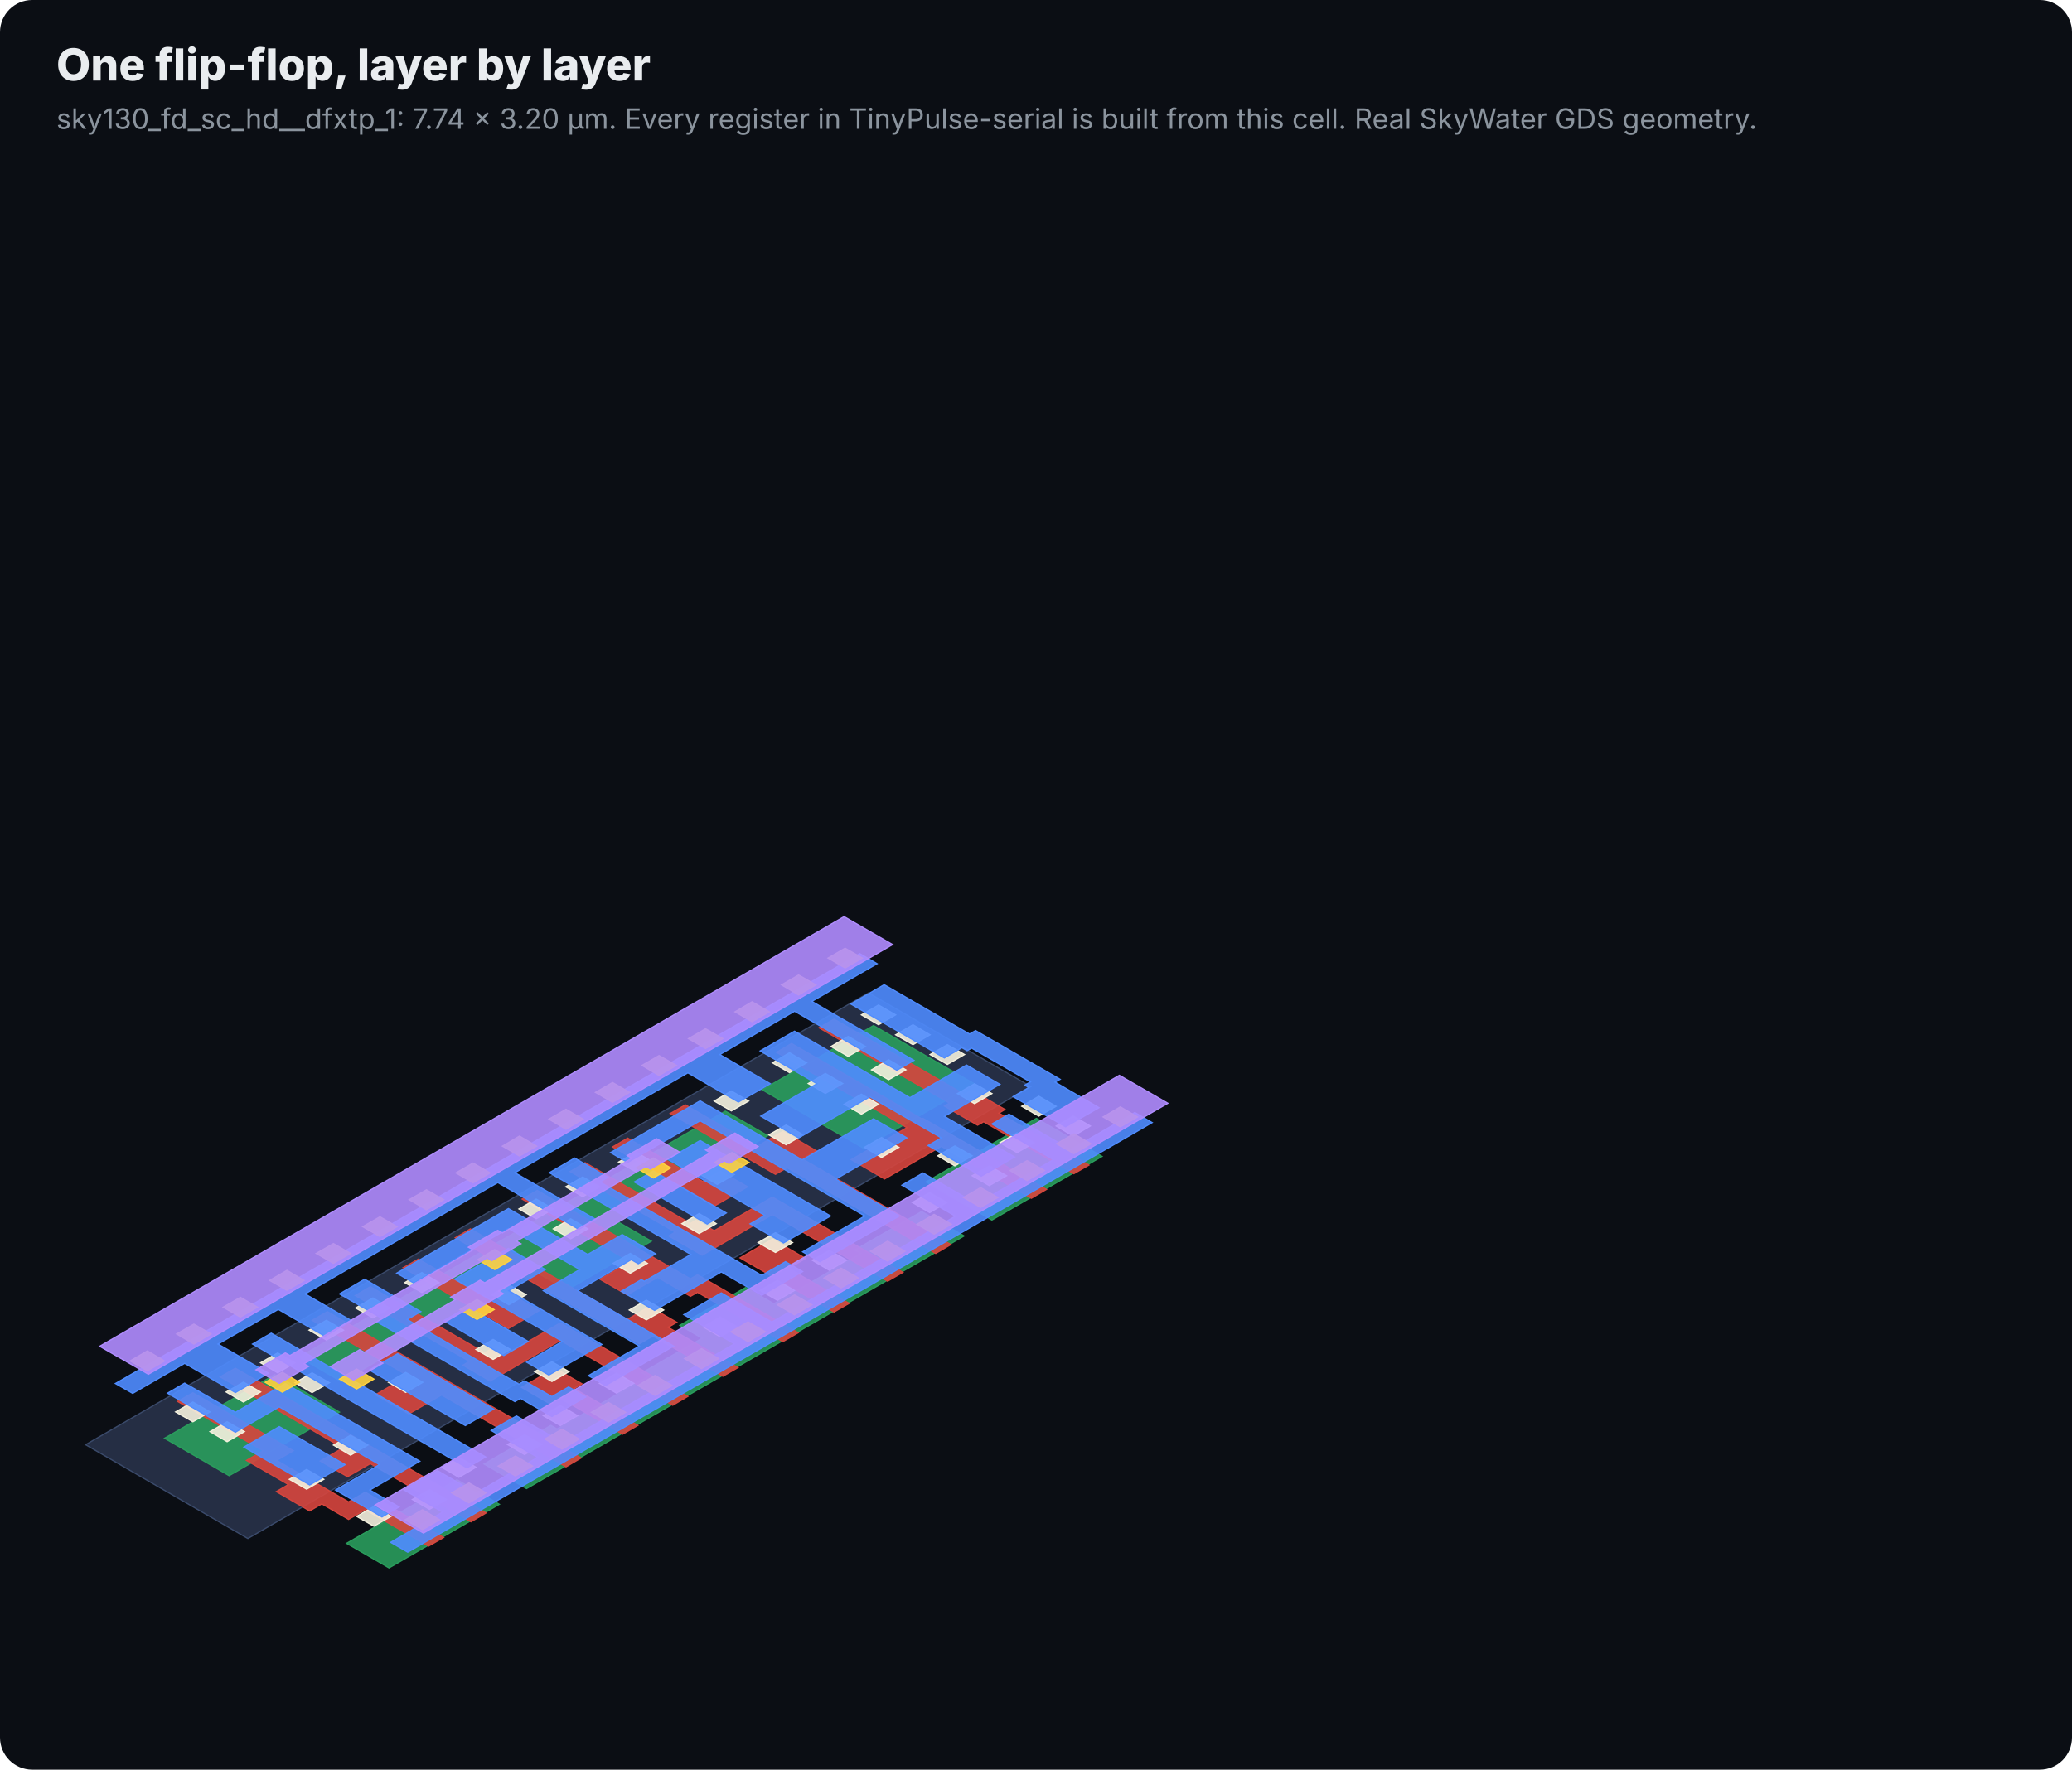
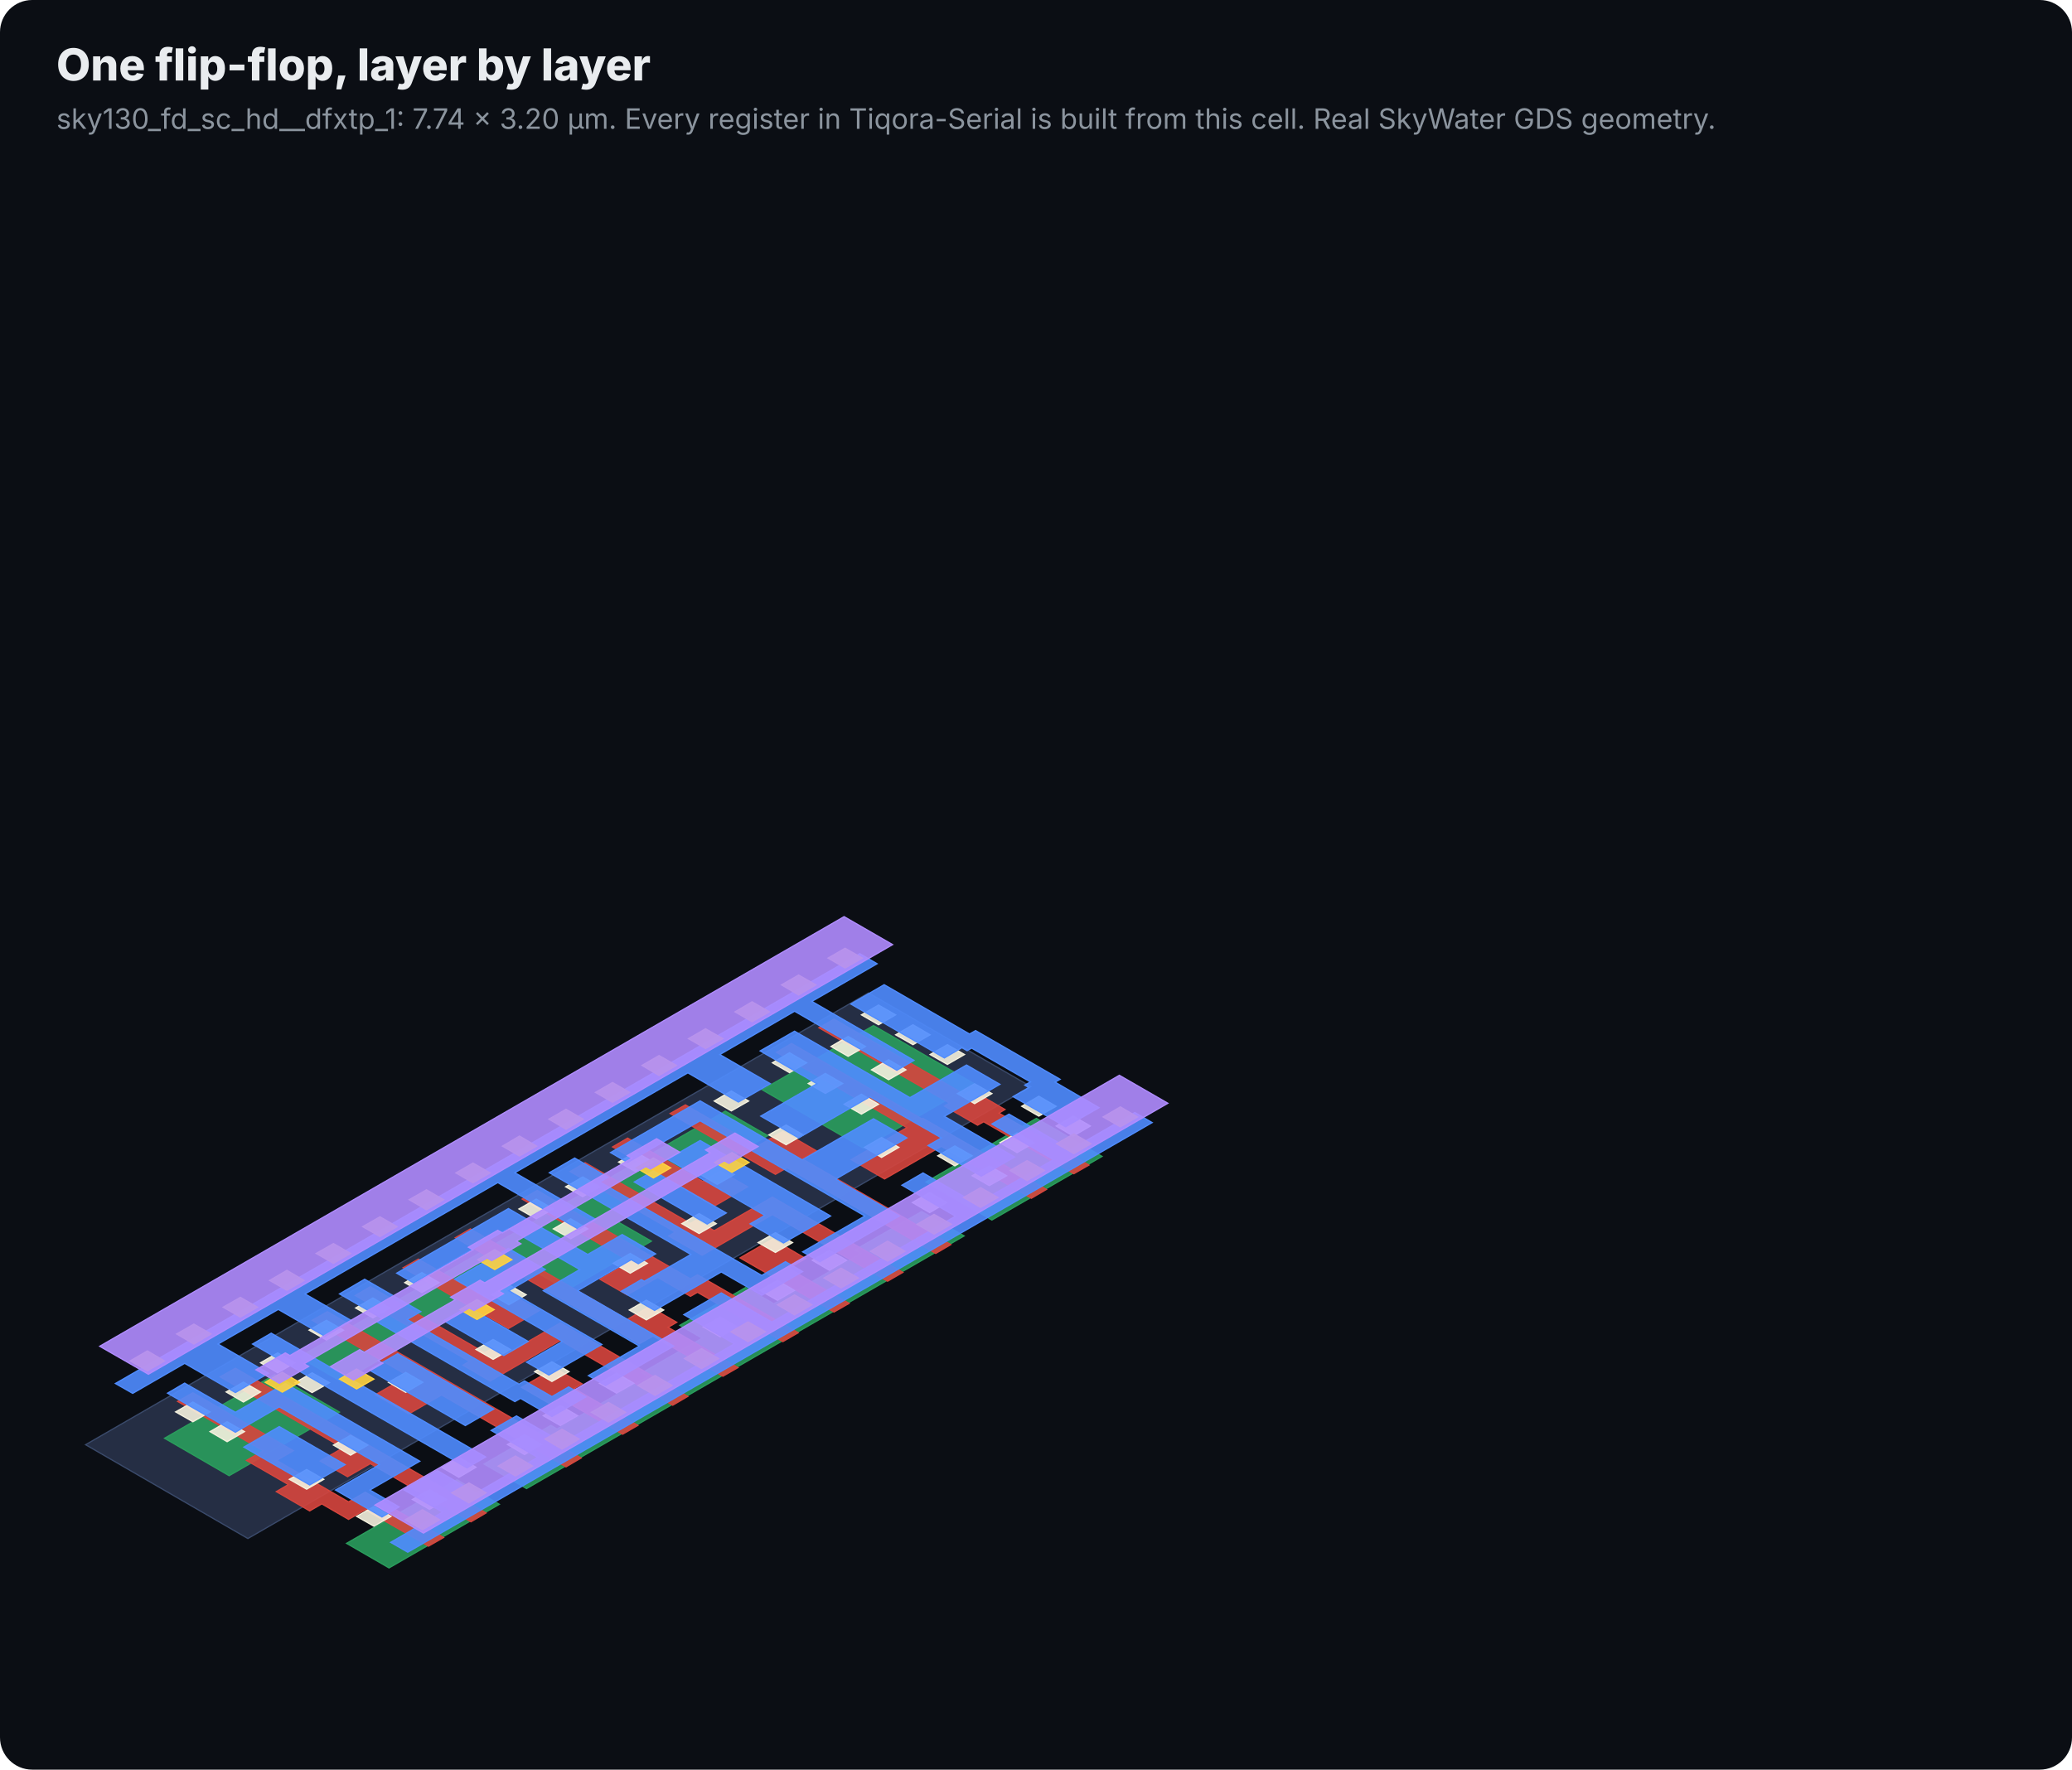
<svg xmlns="http://www.w3.org/2000/svg" viewBox="0 0 1029 879" font-family="Inter,Segoe UI,Helvetica,Arial,sans-serif">
  <style>@keyframes e0{0%,12%{transform:translateY(-0px)}40%,72%{transform:translateY(-0px)}100%{transform:translateY(-0px)}}.L0{animation:e0 9s ease-in-out infinite;transform:translateY(-0px)}@keyframes e1{0%,12%{transform:translateY(-7px)}40%,72%{transform:translateY(-62px)}100%{transform:translateY(-7px)}}.L1{animation:e1 9s ease-in-out infinite;transform:translateY(-7px)}@keyframes e2{0%,12%{transform:translateY(-14px)}40%,72%{transform:translateY(-124px)}100%{transform:translateY(-14px)}}.L2{animation:e2 9s ease-in-out infinite;transform:translateY(-14px)}@keyframes e3{0%,12%{transform:translateY(-21px)}40%,72%{transform:translateY(-186px)}100%{transform:translateY(-21px)}}.L3{animation:e3 9s ease-in-out infinite;transform:translateY(-21px)}@keyframes e4{0%,12%{transform:translateY(-28px)}40%,72%{transform:translateY(-248px)}100%{transform:translateY(-28px)}}.L4{animation:e4 9s ease-in-out infinite;transform:translateY(-28px)}@keyframes e5{0%,12%{transform:translateY(-35px)}40%,72%{transform:translateY(-310px)}100%{transform:translateY(-35px)}}.L5{animation:e5 9s ease-in-out infinite;transform:translateY(-35px)}@keyframes e6{0%,12%{transform:translateY(-42px)}40%,72%{transform:translateY(-372px)}100%{transform:translateY(-42px)}}.L6{animation:e6 9s ease-in-out infinite;transform:translateY(-42px)}@keyframes t{0%,30%{opacity:0}42%,70%{opacity:1}82%,100%{opacity:0}}.T{animation:t 9s ease-in-out infinite;opacity:0}@media (prefers-reduced-motion:reduce){.L0{animation:none;transform:translateY(-0px)}.L1{animation:none;transform:translateY(-62px)}.L2{animation:none;transform:translateY(-124px)}.L3{animation:none;transform:translateY(-186px)}.L4{animation:none;transform:translateY(-248px)}.L5{animation:none;transform:translateY(-310px)}.L6{animation:none;transform:translateY(-372px)}.T{animation:none;opacity:1}}</style>
  <rect width="1029" height="879" rx="16" fill="#0b0e14" />
  <text x="28" y="40" fill="#e9ecef" font-size="22" font-weight="800">One flip-flop, layer by layer</text>
-   <text x="28" y="64" fill="#8b949e" font-size="14">sky130_fd_sc_hd__dfxtp_1: 7.74 × 3.20 µm. Every register in TinyPulse-serial is built from this cell. Real SkyWater GDS geometry.</text>
+   <text x="28" y="64" fill="#8b949e" font-size="14">sky130_fd_sc_hd__dfxtp_1: 7.74 × 3.20 µm. Every register in Tiqora-Serial is built from this cell. Real SkyWater GDS geometry.</text>
  <g class="L0">
    <path d="M123.1,764.2 L42.5,717.6 L431.3,493.2 L511.9,539.7Z" fill="#3a4a6b" fill-opacity="0.55" stroke="#3a4a6b" stroke-width="0.6" />
  </g>
  <g class="L1">
    <path d="M193.2,785.8 L172.1,773.6 L226.9,742.0 L248.0,754.2Z M261.5,746.4 L240.4,734.2 L273.6,715.0 L276.6,716.8 L321.8,690.7 L318.8,688.9 L348.7,671.7 L337.6,665.3 L370.3,646.5 L384.3,654.6 L427.5,629.6 L424.5,627.9 L457.7,608.8 L478.8,620.9Z M492.6,613.0 L459.9,594.1 L514.7,562.5 L547.3,581.4Z M113.8,740.0 L81.7,721.4 L136.4,689.8 L168.6,708.4Z M281.6,647.8 L265.0,638.2 L169.6,693.3 L148.5,681.1 L360.2,558.9 L381.3,571.1 L307.0,614.0 L323.5,623.5Z M428.8,577.3 L378.5,548.3 L433.8,516.4 L484.0,545.4Z" fill="#2a9d5c" fill-opacity="0.9" stroke="#2a9d5c" stroke-width="0.6" />
  </g>
  <g class="L2">
    <path d="M309.2,726.4 L277.6,708.1 L272.6,711.0 L259.0,703.1 L275.6,693.6 L289.1,701.4 L285.1,703.7 L316.8,722.0Z M414.2,665.7 L367.5,638.8 L383.6,629.5 L400.1,639.1 L391.6,644.0 L421.7,661.4Z M212.8,782.0 L181.4,763.9 L173.1,768.7 L159.8,761.0 L153.8,764.5 L137.2,754.9 L143.2,751.4 L122.4,739.4 L130.7,734.6 L88.2,710.1 L95.8,705.8 L145.7,734.6 L137.4,739.4 L173.1,760.0 L181.4,755.2 L220.3,777.7Z M233.9,769.9 L183.9,741.0 L172.6,747.5 L159.0,739.7 L170.3,733.2 L109.3,697.9 L116.9,693.6 L241.4,765.5Z M281.1,742.6 L219.3,706.9 L203.0,716.3 L186.4,706.8 L202.7,697.4 L155.0,669.8 L162.6,665.5 L288.6,738.2Z M334.1,712.0 L278.3,679.8 L243.4,700.0 L229.9,692.1 L233.1,690.2 L176.4,657.5 L183.9,653.1 L240.7,685.9 L246.4,682.6 L252.5,686.0 L278.3,671.1 L341.6,707.6Z M252.5,673.9 L200.2,643.7 L207.8,639.4 L243.4,659.9 L251.2,655.4 L267.8,665.0Z M359.0,697.6 L324.3,677.6 L317.5,681.5 L226.1,628.8 L233.6,624.4 L311.5,669.4 L322.5,663.0 L336.1,670.8 L331.8,673.3 L366.5,693.3Z M388.8,680.4 L346.4,655.9 L342.9,657.9 L326.6,648.5 L311.5,657.2 L297.9,649.4 L313.0,640.7 L259.3,609.6 L266.8,605.3 L342.9,649.2 L346.4,647.2 L396.4,676.0Z M440.8,650.4 L383.6,617.3 L348.7,637.5 L332.1,627.9 L335.3,626.0 L283.1,595.9 L290.6,591.5 L342.9,621.7 L345.6,620.1 L354.7,625.3 L383.6,608.6 L448.4,646.0Z M354.7,613.1 L341.1,605.3 L341.4,605.1 L304.2,583.7 L311.7,579.3 L348.9,600.8 L357.7,595.7 L371.3,603.5Z M464.7,636.6 L390.9,594.0 L385.1,597.3 L332.8,567.1 L340.4,562.8 L376.0,583.4 L388.8,576.0 L405.4,585.6 L398.4,589.6 L472.2,632.2Z M512.2,609.2 L467.5,583.4 L439.3,599.6 L422.7,590.0 L450.4,574.1 L385.6,536.7 L393.1,532.3 L457.9,569.8 L458.4,569.5 L519.7,604.8Z M533.3,597.0 L488.5,571.2 L485.5,572.9 L469.0,563.4 L471.5,561.9 L406.7,524.5 L414.2,520.2 L479.0,557.6 L482.5,555.5 L499.1,565.1 L496.1,566.9 L540.8,592.7Z" fill="#d6453d" fill-opacity="0.9" stroke="#d6453d" stroke-width="0.6" />
  </g>
  <g class="L3">
    <path d="M213.3,770.7 L204.8,765.8 L213.3,760.9 L221.8,765.8Z M260.5,743.5 L252.0,738.5 L260.5,733.6 L269.0,738.5Z M491.3,609.9 L482.8,605.0 L491.3,600.1 L499.9,605.0Z M533.0,585.3 L524.5,580.3 L533.0,575.4 L541.5,580.3Z M357.7,685.0 L349.2,680.1 L357.7,675.2 L366.2,680.1Z M278.3,729.1 L269.8,724.2 L278.3,719.2 L286.9,724.2Z M306.2,713.0 L297.7,708.1 L306.2,703.1 L314.8,708.1Z M386.1,666.9 L377.5,662.0 L386.1,657.0 L394.6,662.0Z M411.9,652.0 L403.4,647.0 L411.9,642.1 L420.5,647.0Z M461.7,623.3 L453.1,618.3 L461.7,613.4 L470.2,618.3Z M185.7,779.1 L177.1,774.2 L185.7,769.3 L194.2,774.2Z M227.9,754.8 L219.3,749.8 L227.9,744.9 L236.4,749.8Z M505.1,593.5 L496.6,588.6 L505.1,583.7 L513.7,588.6Z M474.2,600.1 L465.7,595.1 L474.2,590.2 L482.8,595.1Z M515.9,575.4 L507.4,570.5 L515.9,565.5 L524.5,570.5Z M274.1,707.2 L265.5,702.3 L274.1,697.4 L282.6,702.3Z M385.1,643.1 L376.5,638.2 L385.1,633.3 L393.6,638.2Z M321.0,676.6 L312.5,671.7 L321.0,666.8 L329.6,671.7Z M152.3,760.7 L143.7,755.8 L152.3,750.9 L160.8,755.8Z M437.8,595.9 L429.3,590.9 L437.8,586.0 L446.4,590.9Z M484.0,569.2 L475.5,564.2 L484.0,559.3 L492.6,564.2Z M174.1,743.8 L165.6,738.8 L174.1,733.9 L182.7,738.8Z M244.9,696.2 L236.4,691.3 L244.9,686.3 L253.5,691.3Z M313.0,653.4 L304.5,648.5 L313.0,643.6 L321.5,648.5Z M347.2,633.7 L338.6,628.8 L347.2,623.8 L355.7,628.8Z M201.5,712.6 L192.9,707.6 L201.5,702.7 L210.0,707.6Z M427.8,574.4 L419.2,569.5 L427.8,564.5 L436.3,569.5Z M470.5,549.7 L461.9,544.8 L470.5,539.9 L479.0,544.8Z M252.7,669.1 L244.2,664.1 L252.7,659.2 L261.3,664.1Z M356.2,609.3 L347.7,604.4 L356.2,599.5 L364.7,604.4Z M390.4,589.6 L381.8,584.7 L390.4,579.8 L398.9,584.7Z M441.3,557.3 L432.8,552.4 L441.3,547.4 L449.9,552.4Z M112.8,737.1 L104.3,732.1 L112.8,727.2 L121.4,732.1Z M155.0,712.7 L146.5,707.8 L155.0,702.9 L163.6,707.8Z M453.4,539.9 L444.8,535.0 L453.4,530.0 L461.9,535.0Z M409.9,564.1 L401.4,559.2 L409.9,554.2 L418.5,559.2Z M283.4,636.3 L274.8,631.4 L283.4,626.4 L291.9,631.4Z M421.2,545.7 L412.7,540.8 L421.2,535.8 L429.8,540.8Z M120.9,717.4 L112.3,712.4 L120.9,707.5 L129.4,712.4Z M315.8,603.1 L307.2,598.2 L315.8,593.2 L324.3,598.2Z M209.5,663.0 L201.0,658.1 L209.5,653.1 L218.1,658.1Z M95.8,727.2 L87.2,722.3 L95.8,717.4 L104.3,722.3Z M137.9,702.9 L129.4,697.9 L137.9,693.0 L146.5,697.9Z M185.2,675.6 L176.6,670.7 L185.2,665.7 L193.7,670.7Z M289.4,615.4 L280.9,610.5 L289.4,605.6 L297.9,610.5Z M363.2,572.8 L354.7,567.9 L363.2,562.9 L371.8,567.9Z M436.3,530.0 L427.8,525.1 L436.3,520.2 L444.8,525.1Z M162.1,686.6 L153.5,681.7 L162.1,676.8 L170.6,681.7Z M266.3,626.4 L257.7,621.5 L266.3,616.6 L274.8,621.5Z M392.1,553.8 L383.6,548.9 L392.1,543.9 L400.6,548.9Z" fill="#f4f1de" fill-opacity="0.9" stroke="#f4f1de" stroke-width="0.6" />
  </g>
  <g class="L4">
    <path d="M202.5,799.0 L194.0,794.1 L219.8,779.1 L200.7,768.1 L217.3,758.5 L236.4,769.6 L267.0,751.9 L243.9,738.5 L256.5,731.3 L279.6,744.6 L364.7,695.5 L339.6,681.0 L358.2,670.2 L383.3,684.7 L474.5,632.1 L447.9,616.7 L458.4,610.6 L485.0,626.0 L523.2,604.0 L492.6,586.3 L501.1,581.4 L531.7,599.0 L563.6,580.6 L572.2,585.6Z M153.8,765.6 L121.1,746.8 L138.7,736.6 L171.4,755.5Z M231.1,736.1 L183.4,708.5 L197.5,700.4 L245.2,727.9Z M250.2,701.3 L220.3,684.0 L232.4,677.1 L262.3,694.3Z M351.2,636.0 L315.0,615.1 L324.5,609.6 L360.7,630.5Z M389.1,645.4 L372.5,635.9 L379.8,631.7 L331.6,603.8 L347.7,594.5 L412.5,632.0Z M272.6,711.0 L261.5,704.6 L279.3,694.3 L225.8,663.4 L252.5,648.1 L270.8,658.6 L252.7,669.1 L298.9,695.8Z M407.2,654.7 L398.6,649.8 L429.5,632.0 L347.7,584.7 L311.7,605.4 L303.2,600.5 L347.7,574.8 L398.4,604.1 L433.8,583.7 L450.4,593.2 L415.0,613.7 L446.6,632.0Z M300.7,716.2 L292.2,711.3 L317.5,696.6 L269.8,669.1 L287.9,658.6 L252.5,638.2 L205.5,665.3 L197.0,660.4 L252.5,628.3 L291.9,651.1 L309.0,641.2 L325.6,650.8 L317.0,655.7 L313.5,653.7 L286.9,669.1 L334.6,696.6Z M529.2,587.7 L503.1,572.7 L510.9,568.2 L508.9,567.0 L511.7,565.4 L482.5,548.6 L480.3,549.9 L477.7,548.4 L469.0,553.5 L422.5,526.7 L439.1,517.1 L481.5,541.6 L484.5,539.9 L526.5,564.1 L524.0,565.5 L545.8,578.2Z M189.7,781.5 L166.6,768.1 L188.4,755.5 L138.7,726.8 L116.9,739.4 L83.2,720.0 L91.7,715.0 L116.9,729.5 L141.7,715.2 L208.5,753.8 L183.7,768.1 L198.2,776.5Z M231.9,757.1 L125.4,695.6 L134.7,690.2 L241.2,751.7Z M274.1,731.6 L258.5,722.6 L255.7,724.2 L187.2,684.6 L189.9,683.0 L168.6,670.7 L181.1,663.4 L209.0,679.5 L202.2,683.4 L257.7,715.5 L260.5,713.9 L274.1,721.7 L282.4,716.9 L290.9,721.9Z M378.3,671.4 L358.2,659.8 L325.1,678.9 L308.5,669.4 L318.5,663.6 L320.0,664.4 L343.1,651.1 L272.8,610.5 L285.4,603.2 L301.9,612.8 L297.9,615.1 L378.3,661.5 L390.1,654.7 L398.6,659.6Z M487.3,612.2 L460.9,597.0 L467.5,593.2 L432.0,572.8 L396.6,593.2 L377.8,582.4 L405.7,566.3 L377.5,550.0 L394.6,540.2 L451.9,573.2 L480.0,557.0 L496.6,566.6 L469.0,582.5 L503.9,602.7Z M445.4,559.6 L394.6,530.3 L357.5,551.8 L382.6,566.3 L366.7,575.4 L341.6,560.9 L255.7,610.5 L295.9,633.7 L287.4,638.6 L247.2,615.4 L151.5,670.7 L174.6,684.0 L161.3,691.7 L138.2,678.4 L108.3,695.6 L133.4,710.1 L116.9,719.7 L91.7,705.2 L65.9,720.1 L57.3,715.2 L427.0,501.7 L435.6,506.7 L403.2,525.4 L453.9,554.7Z" fill="#4f8cff" fill-opacity="0.9" stroke="#4f8cff" stroke-width="0.6" />
  </g>
  <g class="L5">
    <path d="M209.8,794.8 L201.2,789.9 L209.8,784.9 L218.3,789.9Z M232.9,781.5 L224.3,776.5 L232.9,771.6 L241.4,776.5Z M256.0,768.1 L247.4,763.2 L256.0,758.2 L264.5,763.2Z M279.1,754.8 L270.6,749.8 L279.1,744.9 L287.6,749.8Z M302.2,741.4 L293.7,736.5 L302.2,731.6 L310.7,736.5Z M325.3,728.1 L316.8,723.2 L325.3,718.2 L333.8,723.2Z M348.4,714.8 L339.9,709.8 L348.4,704.9 L356.9,709.8Z M371.5,701.4 L363.0,696.5 L371.5,691.6 L380.1,696.5Z M394.6,688.1 L386.1,683.1 L394.6,678.2 L403.2,683.1Z M417.7,674.7 L409.2,669.8 L417.7,664.9 L426.3,669.8Z M440.8,661.4 L432.3,656.5 L440.8,651.5 L449.4,656.5Z M463.9,648.0 L455.4,643.1 L463.9,638.2 L472.5,643.1Z M487.0,634.7 L478.5,629.8 L487.0,624.9 L495.6,629.8Z M510.1,621.4 L501.6,616.4 L510.1,611.5 L518.7,616.4Z M533.3,608.0 L524.7,603.1 L533.3,598.2 L541.8,603.1Z M556.4,594.7 L547.8,589.8 L556.4,584.8 L564.9,589.8Z M177.1,724.9 L168.6,720.0 L177.1,715.0 L185.7,720.0Z M236.9,690.4 L228.4,685.5 L236.9,680.5 L245.4,685.5Z M363.5,617.3 L354.9,612.4 L363.5,607.5 L372.0,612.4Z M140.2,726.5 L131.7,721.6 L140.2,716.6 L148.7,721.6Z M245.7,665.6 L237.2,660.7 L245.7,655.7 L254.2,660.7Z M324.5,620.1 L316.0,615.1 L324.5,610.2 L333.1,615.1Z M73.2,715.9 L64.6,711.0 L73.2,706.0 L81.7,711.0Z M96.3,702.6 L87.7,697.6 L96.3,692.7 L104.8,697.6Z M119.4,689.2 L110.8,684.3 L119.4,679.4 L127.9,684.3Z M142.5,675.9 L133.9,671.0 L142.5,666.0 L151.0,671.0Z M165.6,662.5 L157.0,657.6 L165.6,652.7 L174.1,657.6Z M188.7,649.2 L180.1,644.3 L188.7,639.4 L197.2,644.3Z M211.8,635.9 L203.2,630.9 L211.8,626.0 L220.3,630.9Z M234.9,622.5 L226.4,617.6 L234.9,612.7 L243.4,617.6Z M258.0,609.2 L249.5,604.3 L258.0,599.3 L266.5,604.3Z M281.1,595.9 L272.6,590.9 L281.1,586.0 L289.6,590.9Z M304.2,582.5 L295.7,577.6 L304.2,572.7 L312.7,577.6Z M327.3,569.2 L318.8,564.2 L327.3,559.3 L335.9,564.2Z M350.4,555.8 L341.9,550.9 L350.4,546.0 L359.0,550.9Z M373.5,542.5 L365.0,537.6 L373.5,532.6 L382.1,537.6Z M396.6,529.2 L388.1,524.2 L396.6,519.3 L405.2,524.2Z M419.7,515.8 L411.2,510.9 L419.7,506.0 L428.3,510.9Z" fill="#ffd23f" fill-opacity="0.9" stroke="#ffd23f" stroke-width="0.6" />
  </g>
  <g class="L6">
    <path d="M210.3,803.5 L186.2,789.6 L555.9,576.1 L580.0,590.0Z M175.6,727.5 L164.1,720.8 L178.6,712.4 L180.9,713.7 L226.1,687.6 L223.8,686.3 L238.4,677.9 L240.7,679.2 L352.7,614.6 L350.4,613.2 L365.0,604.8 L376.5,611.5 L362.0,619.9 L359.7,618.6 L247.7,683.3 L250.0,684.6 L235.4,693.0 L233.1,691.7 L187.9,717.8 L190.2,719.1Z M138.7,729.1 L127.1,722.4 L141.7,714.0 L144.0,715.3 L234.9,662.8 L232.6,661.5 L247.2,653.1 L249.5,654.4 L313.8,617.3 L311.5,616.0 L326.1,607.6 L337.6,614.3 L323.0,622.7 L320.8,621.4 L256.5,658.5 L258.7,659.8 L244.2,668.2 L241.9,666.9 L151.0,719.4 L153.3,720.7Z M73.7,724.6 L49.5,710.7 L419.2,497.3 L443.3,511.2Z" fill="#b08cff" fill-opacity="0.9" stroke="#b08cff" stroke-width="0.6" />
  </g>
  <g class="T">
    <line x1="754" y1="478" x2="776" y2="478" stroke="#3a4a6b" stroke-width="2" />
    <text x="784" y="476" fill="#e9ecef" font-size="15" font-weight="700">N-well</text>
    <text x="784" y="493" fill="#8b949e" font-size="12">where the PMOS transistors sit</text>
  </g>
  <g class="T">
    <line x1="754" y1="420" x2="776" y2="420" stroke="#2a9d5c" stroke-width="2" />
    <text x="784" y="418" fill="#e9ecef" font-size="15" font-weight="700">Diffusion</text>
    <text x="784" y="435" fill="#8b949e" font-size="12">doped silicon: transistor channels</text>
  </g>
  <g class="T">
    <line x1="754" y1="362" x2="776" y2="362" stroke="#d6453d" stroke-width="2" />
    <text x="784" y="360" fill="#e9ecef" font-size="15" font-weight="700">Polysilicon</text>
    <text x="784" y="377" fill="#8b949e" font-size="12">transistor gates</text>
  </g>
  <g class="T">
    <line x1="754" y1="304" x2="776" y2="304" stroke="#f4f1de" stroke-width="2" />
    <text x="784" y="302" fill="#e9ecef" font-size="15" font-weight="700">Contacts</text>
    <text x="784" y="319" fill="#8b949e" font-size="12">silicon up to local interconnect</text>
  </g>
  <g class="T">
    <line x1="754" y1="246" x2="776" y2="246" stroke="#4f8cff" stroke-width="2" />
    <text x="784" y="244" fill="#e9ecef" font-size="15" font-weight="700">Local interconnect</text>
    <text x="784" y="261" fill="#8b949e" font-size="12">wiring inside the cell</text>
  </g>
  <g class="T">
    <line x1="754" y1="188" x2="776" y2="188" stroke="#ffd23f" stroke-width="2" />
    <text x="784" y="186" fill="#e9ecef" font-size="15" font-weight="700">Vias</text>
    <text x="784" y="203" fill="#8b949e" font-size="12">local interconnect up to metal 1</text>
  </g>
  <g class="T">
    <line x1="754" y1="130" x2="776" y2="130" stroke="#b08cff" stroke-width="2" />
    <text x="784" y="128" fill="#e9ecef" font-size="15" font-weight="700">Metal 1</text>
    <text x="784" y="145" fill="#8b949e" font-size="12">power rails and cell pins</text>
  </g>
</svg>
